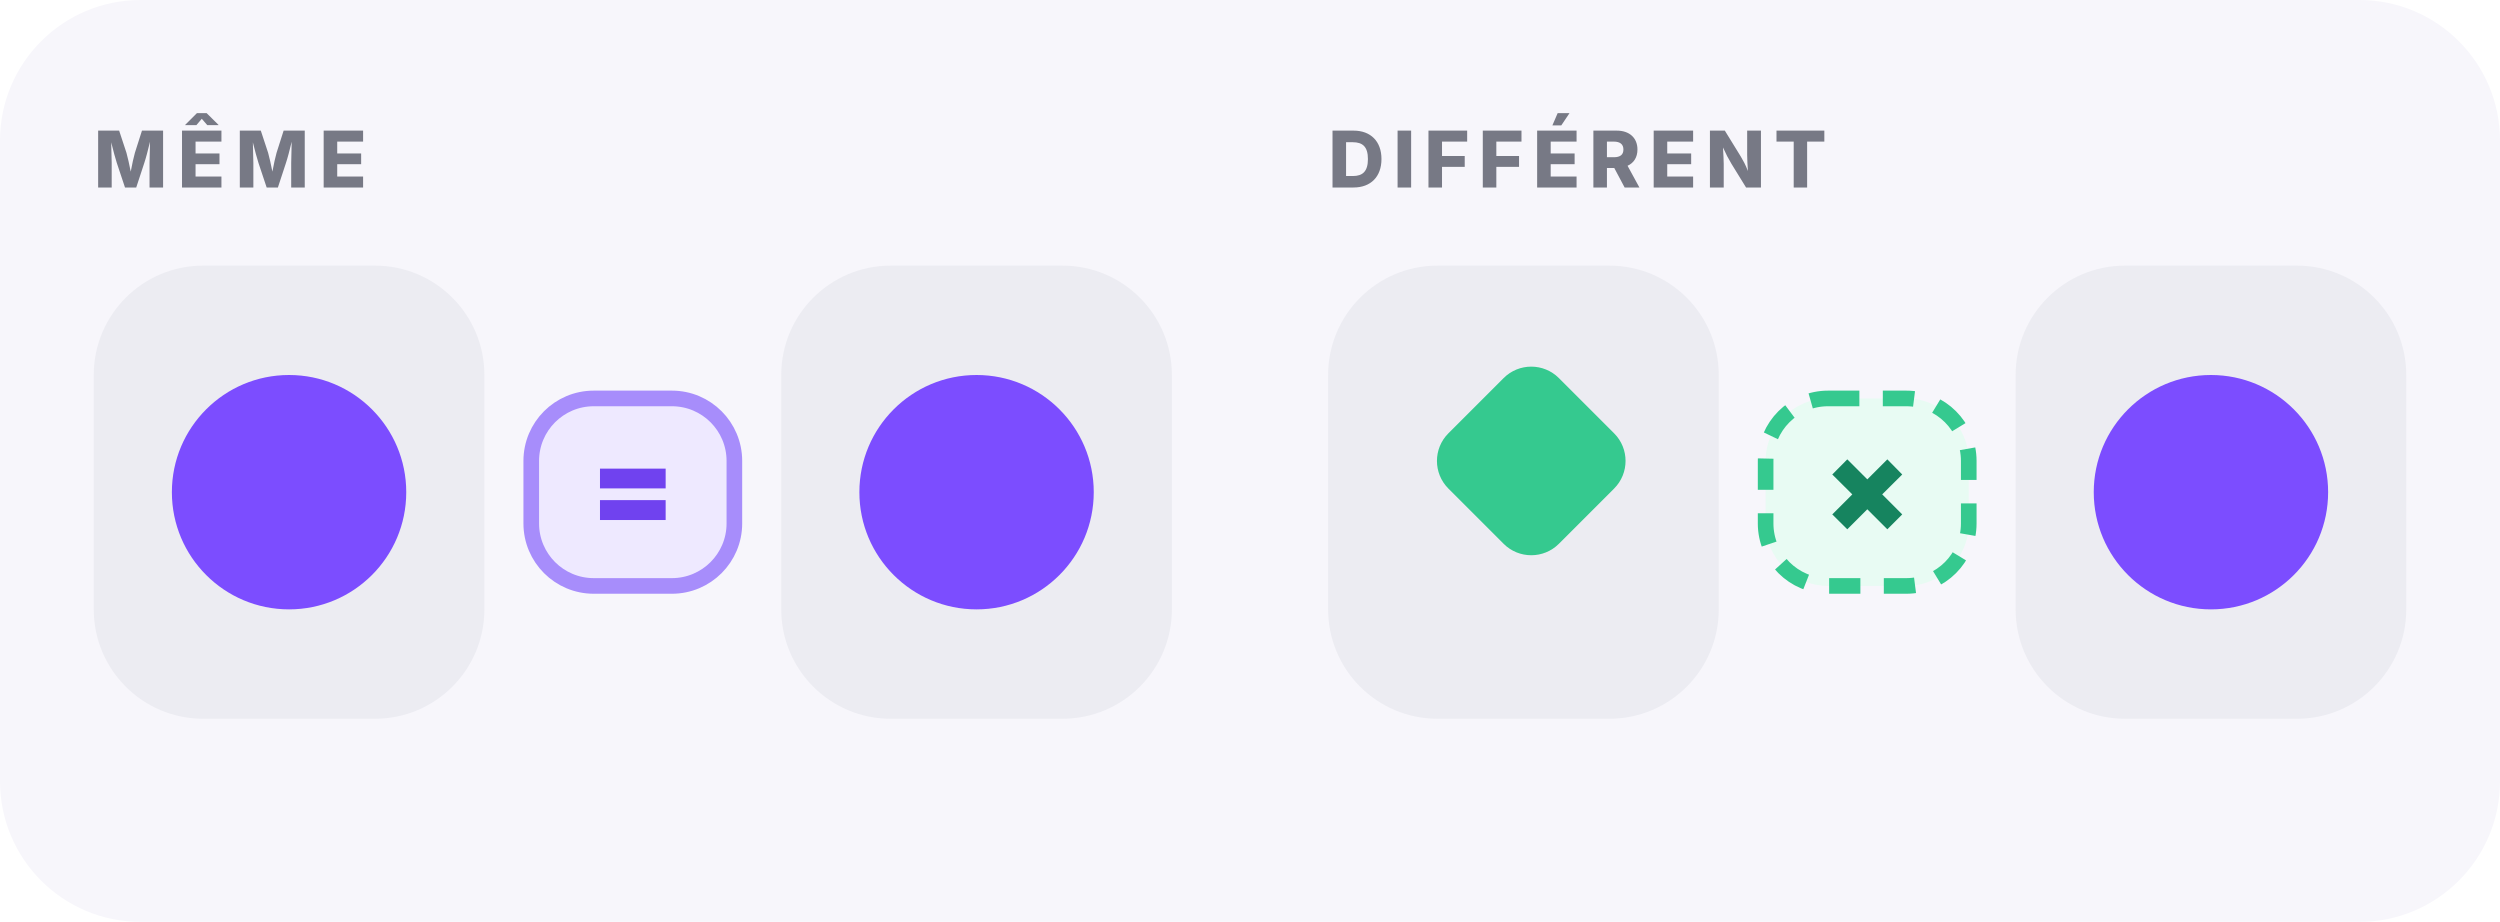
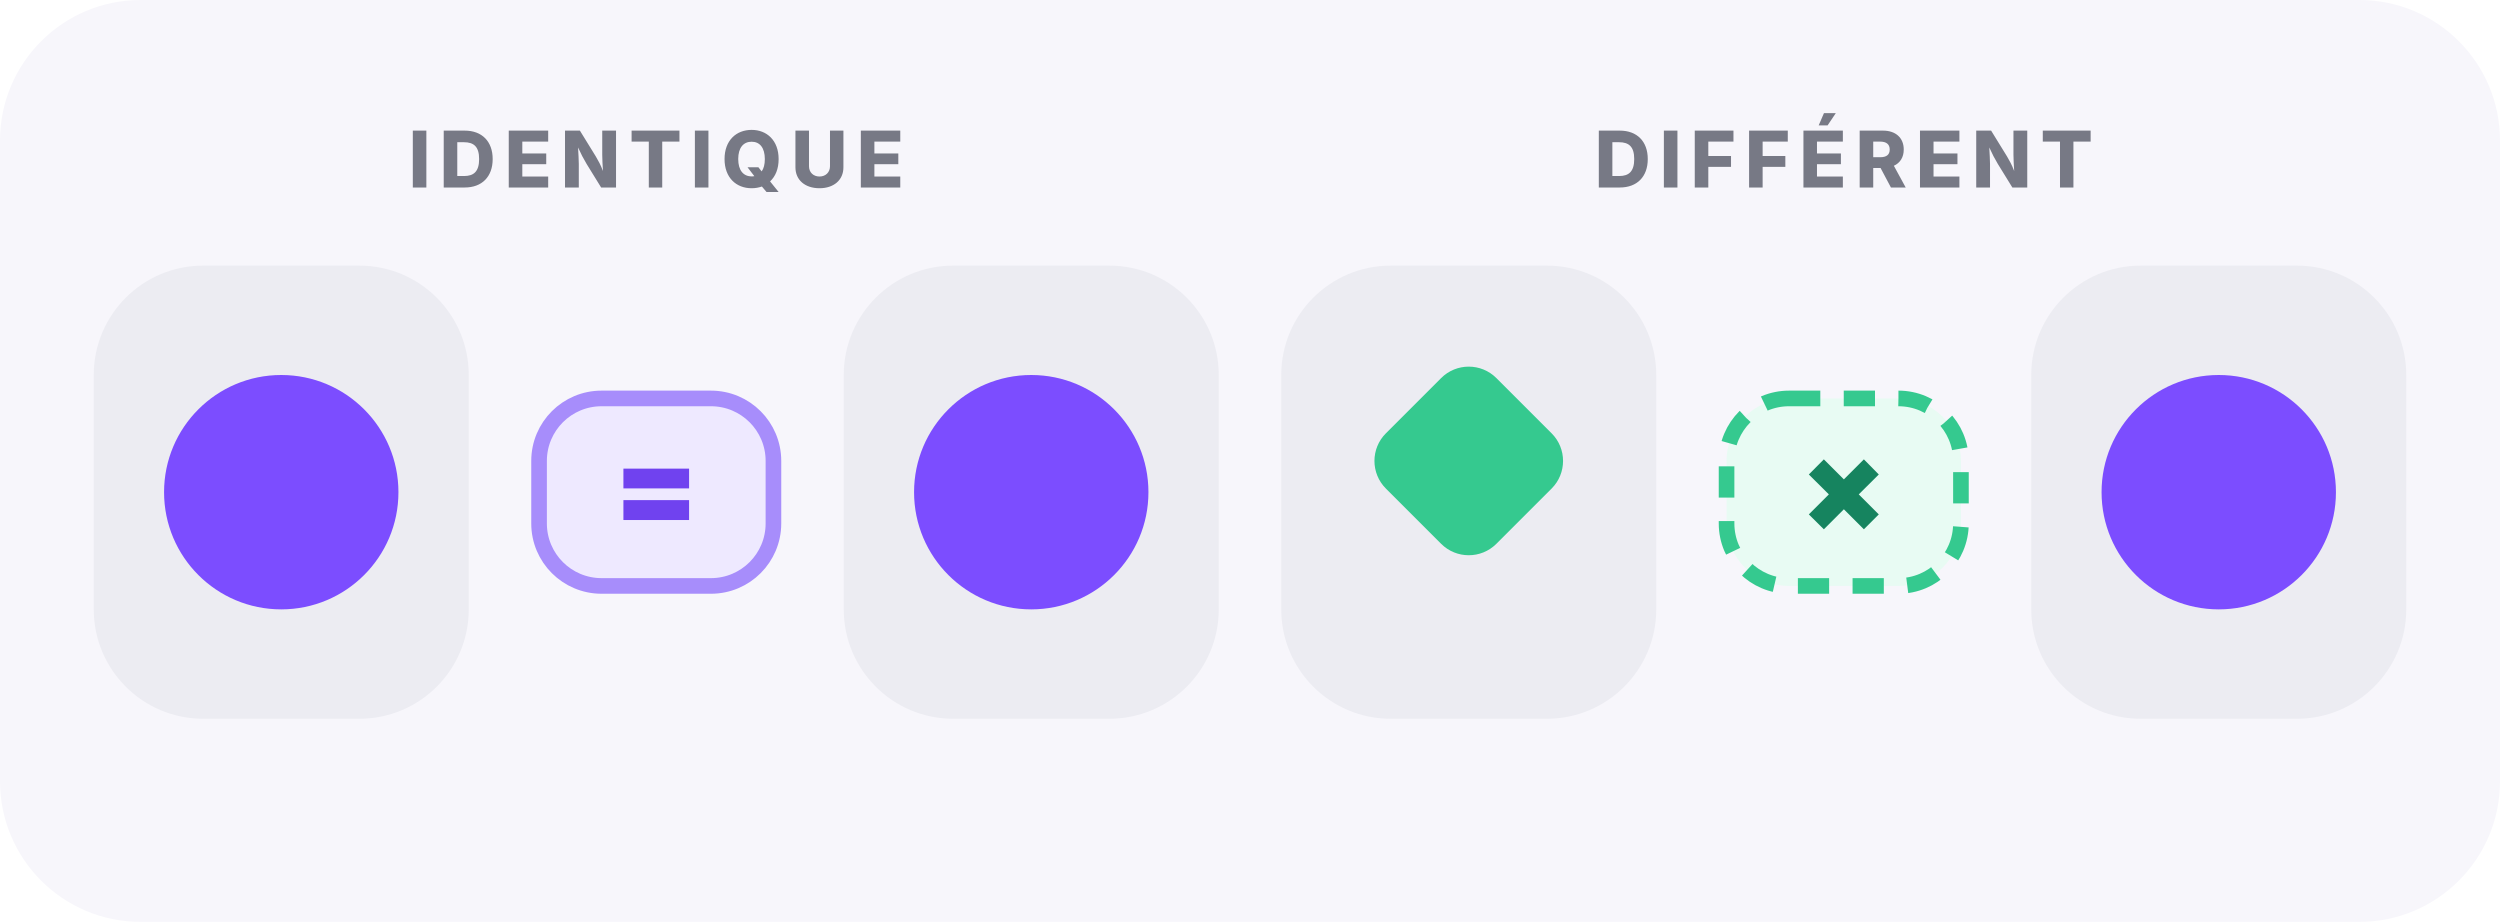
- <svg xmlns="http://www.w3.org/2000/svg" viewBox="0 0 320 118" role="img" aria-label="Exemple visuel même et différent">
+ <svg xmlns="http://www.w3.org/2000/svg" viewBox="0 0 320 118" role="img" aria-label="Exemple visuel identique et différent">
  <rect width="320" height="118" rx="18" fill="#f7f6fb" />
-   <text x="12" y="24" font-family="Inter,Segoe UI,Arial,sans-serif" font-size="10" font-weight="800" fill="#777985" letter-spacing="1.3">MÊME</text>
-   <rect x="12" y="34" width="50" height="58" rx="14" fill="#ececf2" />
-   <circle cx="37" cy="63" r="15" fill="#7c4dff" />
-   <rect x="68" y="51" width="26" height="24" rx="8" fill="#eee9ff" stroke="#a78dfb" stroke-width="2" />
-   <text x="81" y="68" text-anchor="middle" font-family="Inter,Segoe UI,Arial,sans-serif" font-size="16" font-weight="900" fill="#7042ef">=</text>
-   <rect x="100" y="34" width="50" height="58" rx="14" fill="#ececf2" />
-   <circle cx="125" cy="63" r="15" fill="#7c4dff" />
-   <text x="170" y="24" font-family="Inter,Segoe UI,Arial,sans-serif" font-size="10" font-weight="800" fill="#777985" letter-spacing="1.1">DIFFÉRENT</text>
-   <rect x="170" y="34" width="50" height="58" rx="14" fill="#ececf2" />
-   <rect x="186" y="49" width="20" height="20" rx="5" transform="rotate(45 196 59)" fill="#35c98f" />
-   <rect x="226" y="51" width="26" height="24" rx="8" fill="#e8fbf3" stroke="#35c98f" stroke-width="2" stroke-dasharray="4 3" />
-   <text x="239" y="68" text-anchor="middle" font-family="Inter,Segoe UI,Arial,sans-serif" font-size="16" font-weight="900" fill="#16845f">×</text>
-   <rect x="258" y="34" width="50" height="58" rx="14" fill="#ececf2" />
-   <circle cx="283" cy="63" r="15" fill="#7c4dff" />
+   <g transform="translate(12 0)">
+     <text x="72" y="24" text-anchor="middle" font-family="Inter,Segoe UI,Arial,sans-serif" font-size="10" font-weight="800" fill="#777985" letter-spacing="1.1">IDENTIQUE</text>
+     <rect x="0" y="34" width="48" height="58" rx="14" fill="#ececf2" />
+     <circle cx="24" cy="63" r="15" fill="#7c4dff" />
+     <rect x="57" y="51" width="30" height="24" rx="8" fill="#eee9ff" stroke="#a78dfb" stroke-width="2" />
+     <text x="72" y="68" text-anchor="middle" font-family="Inter,Segoe UI,Arial,sans-serif" font-size="16" font-weight="900" fill="#7042ef">=</text>
+     <rect x="96" y="34" width="48" height="58" rx="14" fill="#ececf2" />
+     <circle cx="120" cy="63" r="15" fill="#7c4dff" />
+   </g>
+   <g transform="translate(164 0)">
+     <text x="72" y="24" text-anchor="middle" font-family="Inter,Segoe UI,Arial,sans-serif" font-size="10" font-weight="800" fill="#777985" letter-spacing="1.1">DIFFÉRENT</text>
+     <rect x="0" y="34" width="48" height="58" rx="14" fill="#ececf2" />
+     <rect x="14" y="49" width="20" height="20" rx="5" transform="rotate(45 24 59)" fill="#35c98f" />
+     <rect x="57" y="51" width="30" height="24" rx="8" fill="#e8fbf3" stroke="#35c98f" stroke-width="2" stroke-dasharray="4 3" />
+     <text x="72" y="68" text-anchor="middle" font-family="Inter,Segoe UI,Arial,sans-serif" font-size="16" font-weight="900" fill="#16845f">×</text>
+     <rect x="96" y="34" width="48" height="58" rx="14" fill="#ececf2" />
+     <circle cx="120" cy="63" r="15" fill="#7c4dff" />
+   </g>
</svg>
